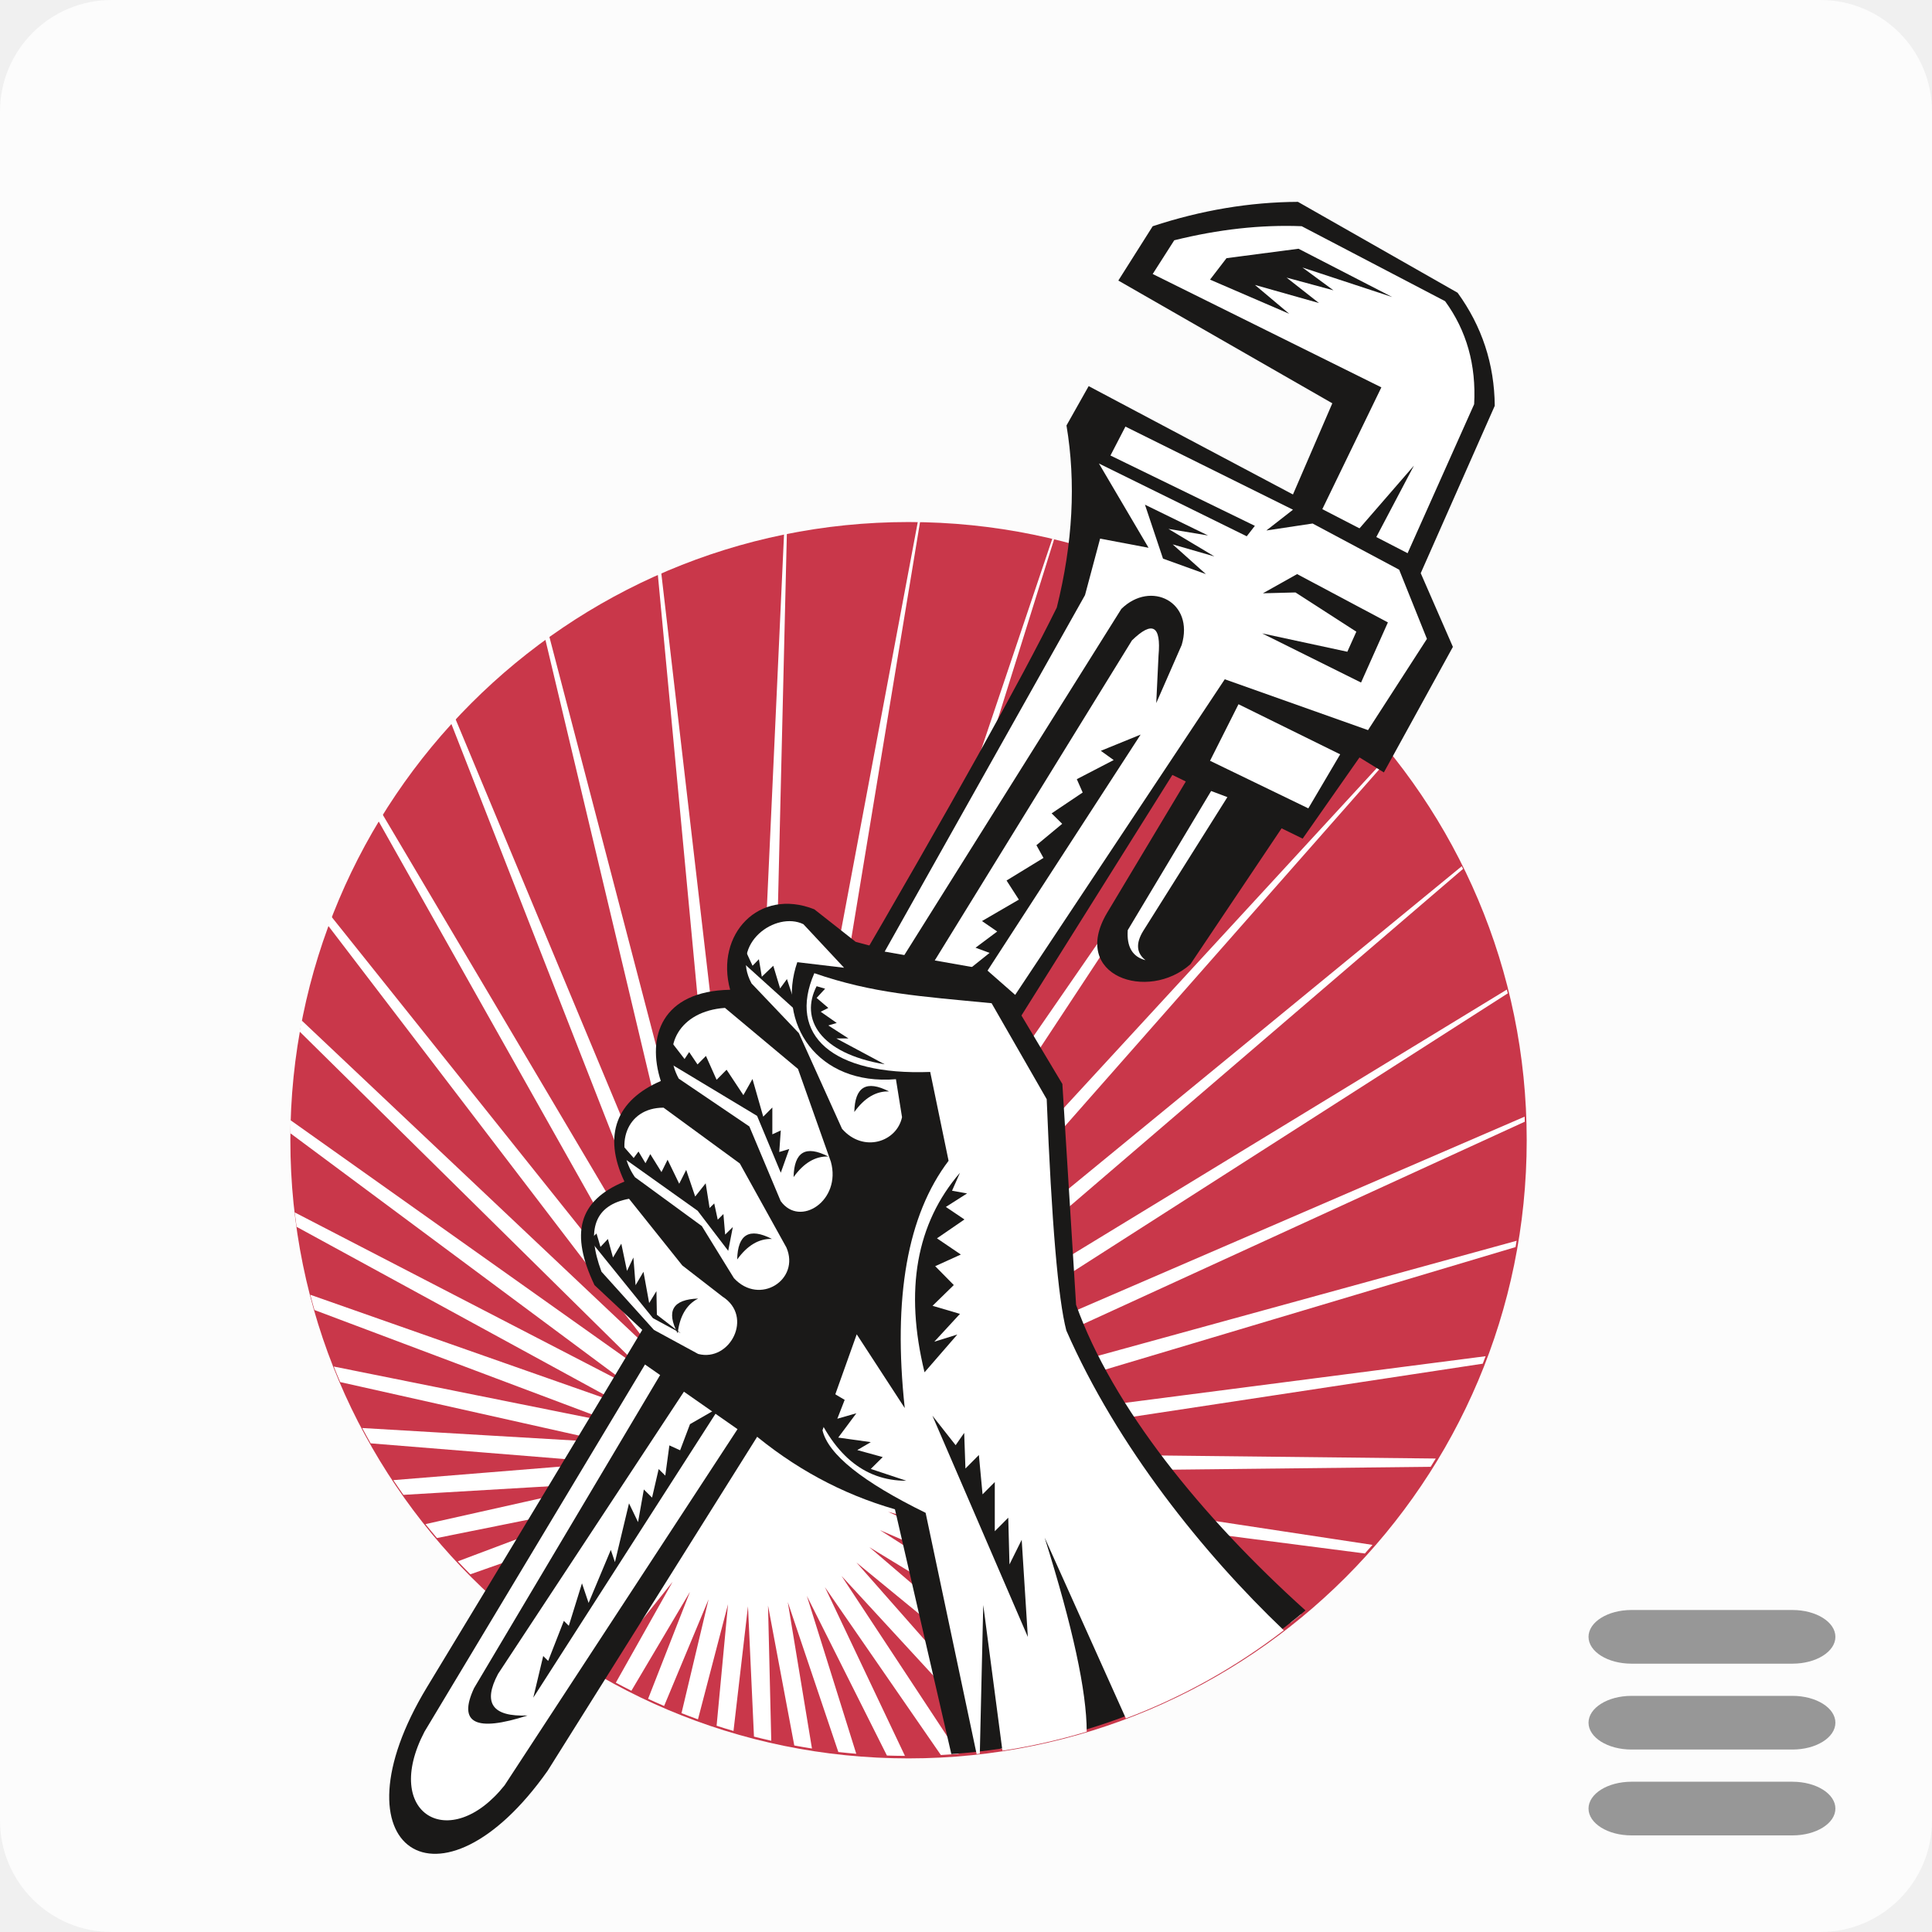
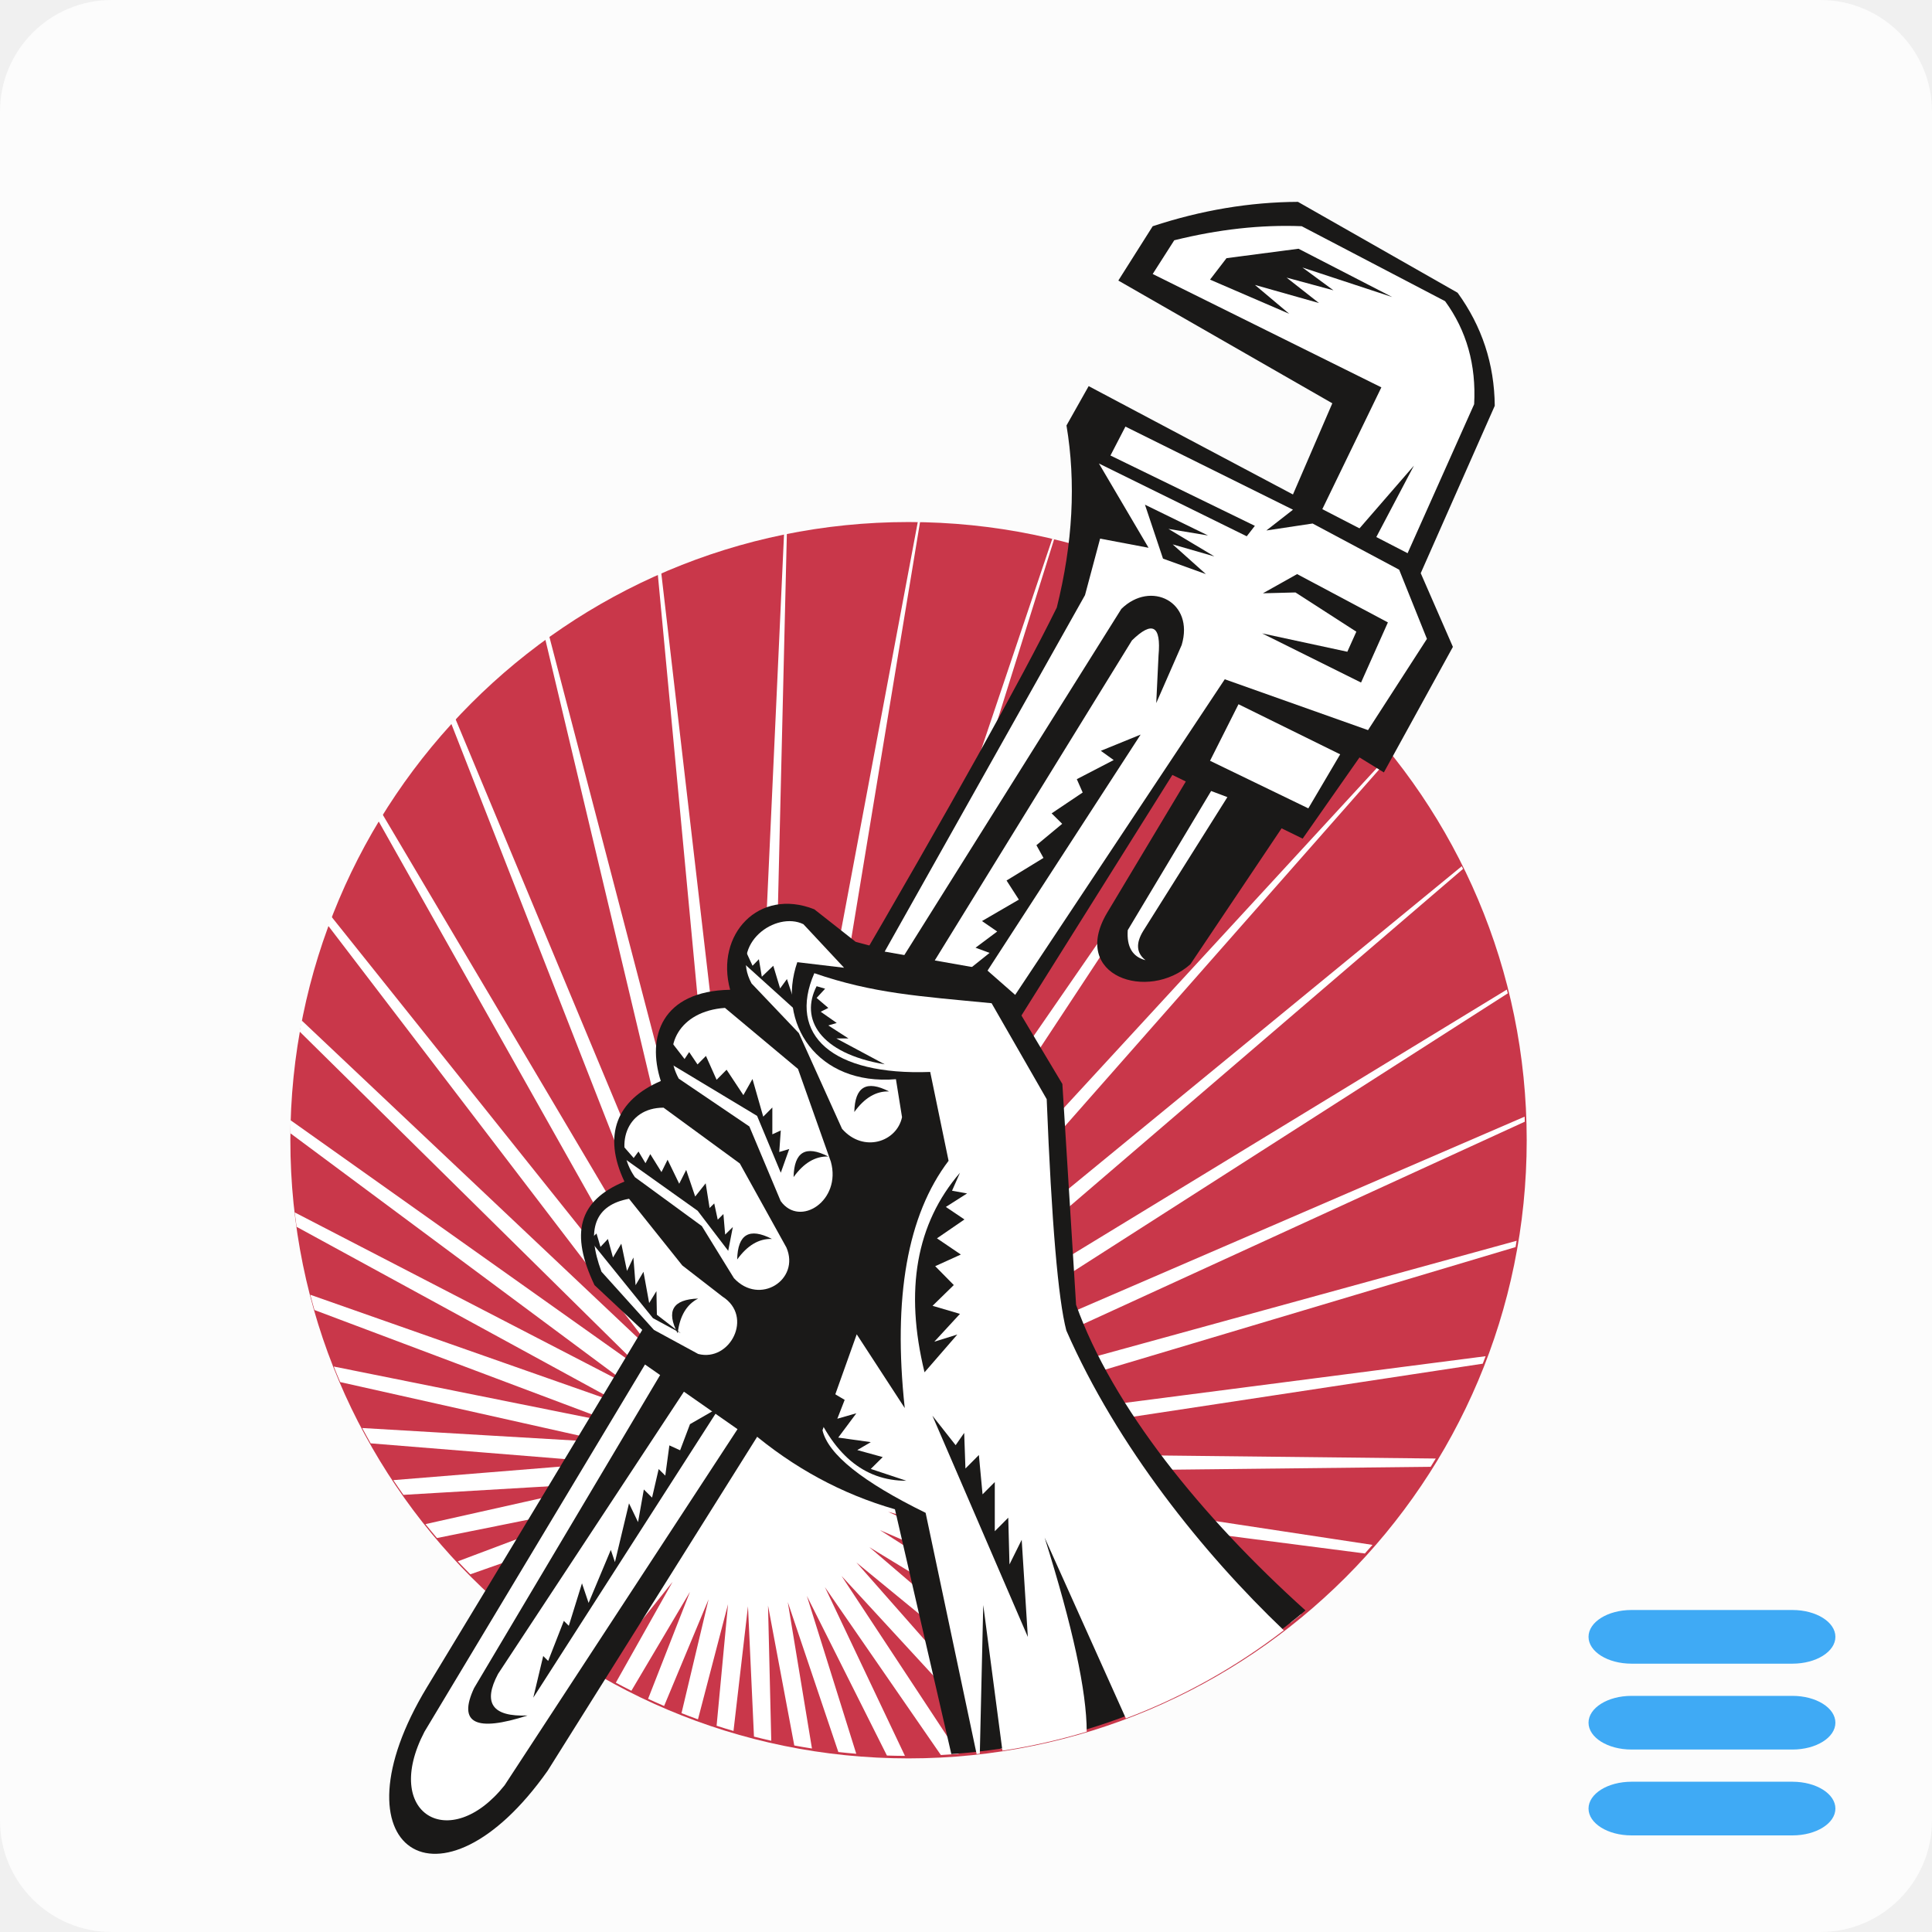
<svg xmlns="http://www.w3.org/2000/svg" width="180px" height="180px" viewBox="0 0 180 180" version="1.1">
  <defs />
  <g id="WireFrame-Storyboard" stroke="none" stroke-width="1" fill="none" fill-rule="evenodd">
    <g id="Landing-Page-v2-iPhone-6+" transform="translate(-14, -69)">
      <g id="plumbing-wrench-v2" transform="translate(14, 69)">
        <rect id="Mask" fill="#FCFCFC" x="0" y="0" width="180" height="180" rx="10.405" />
        <g id="Plumbing-Wrench" transform="translate(27.05202, 18.72832)">
          <path d="M0,87.503 C0,55.694 25.785,29.909 57.594,29.909 C89.403,29.909 115.188,55.694 115.188,87.503 C115.188,119.311 89.403,145.097 57.594,145.097 C25.785,145.097 0,119.311 0,87.503" id="Fill-1" fill="#C9374A" />
          <g id="Group-5">
            <path d="M60.606,144.782 L49.803,129.142 L57.26,144.863 C56.698,144.86 56.138,144.85 55.58,144.831 L48.122,129.961 L52.724,144.667 C52.165,144.62 51.609,144.566 51.054,144.504 L46.345,130.539 L48.596,144.176 C48.045,144.09 47.496,143.997 46.95,143.895 L44.504,130.863 L44.805,143.455 C44.265,143.333 43.728,143.203 43.194,143.067 L42.636,130.929 L41.286,142.542 C40.758,142.388 40.234,142.225 39.712,142.056 L40.777,130.733 L37.976,141.46 C37.462,141.275 36.951,141.082 36.443,140.882 L38.964,130.281 L34.822,140.214 C34.32,139.999 33.823,139.777 33.329,139.548 L37.231,129.581 L31.773,138.797 C31.285,138.552 30.801,138.301 30.322,138.044 L35.612,128.647 L28.785,137.187 C28.312,136.914 27.842,136.634 27.377,136.347 L34.139,127.497 L25.82,135.353 C25.362,135.05 24.908,134.74 24.459,134.424 L32.841,126.152 L22.845,133.247 C22.403,132.913 21.967,132.573 21.535,132.226 L31.742,124.641 L19.832,130.805 C19.411,130.44 18.996,130.069 18.586,129.691 L30.865,122.991 L16.768,127.946 C16.373,127.549 15.984,127.147 15.6,126.739 L30.225,121.235 L13.658,124.566 C13.296,124.14 12.939,123.708 12.589,123.271 L29.837,119.407 L10.536,120.544 C10.215,120.091 9.901,119.634 9.593,119.172 L29.706,117.543 L7.482,115.745 C7.214,115.273 6.952,114.797 6.696,114.317 L29.837,115.679 L4.643,110.036 C4.437,109.557 4.238,109.074 4.044,108.588 L30.225,113.852 L2.243,103.321 C2.107,102.85 1.977,102.375 1.853,101.899 L30.865,112.096 L0.581,95.571 C0.517,95.125 0.459,94.677 0.405,94.228 L31.742,110.446 L0.002,86.857 C0.006,86.452 0.013,86.049 0.025,85.646 L32.841,108.934 L0.864,77.38 C0.925,77.034 0.989,76.69 1.055,76.346 L34.139,107.59 L3.52,67.514 C3.622,67.236 3.727,66.96 3.833,66.684 L35.612,106.44 L8.203,57.755 C8.328,57.548 8.455,57.341 8.582,57.134 L37.231,105.506 L14.98,48.663 L15.375,48.235 L38.964,104.806 L23.748,40.816 L24.118,40.55 L40.777,104.354 L34.234,34.774 L34.554,34.633 L42.636,104.158 L45.995,31.022 L46.258,30.969 L44.504,104.224 L58.46,29.876 L58.671,29.88 L46.345,104.548 L70.992,31.456 L71.163,31.497 L48.122,105.125 L82.911,35.763 L83.06,35.836 L49.803,105.945 L93.579,42.573 L93.719,42.686 L51.352,106.989 L102.459,51.484 L102.594,51.653 L52.741,108.24 L109.135,61.978 L109.257,62.227 L53.943,109.671 L113.339,73.468 L113.425,73.819 L54.933,111.256 L114.994,85.309 L115.009,85.778 L55.693,112.962 L114.248,96.871 L114.147,97.46 L56.208,114.759 L111.358,107.626 C111.27,107.859 111.181,108.091 111.091,108.323 L56.469,116.609 L106.716,117.16 C106.559,117.419 106.4,117.676 106.239,117.932 L56.469,118.478 L100.82,125.206 C100.585,125.475 100.348,125.741 100.108,126.006 L56.208,120.328 L94.183,131.666 C93.867,131.927 93.549,132.185 93.228,132.439 L55.693,122.124 L87.256,136.59 C86.865,136.826 86.472,137.058 86.075,137.285 L54.933,123.831 L80.401,140.132 C79.946,140.329 79.489,140.52 79.028,140.706 L53.943,125.416 L73.868,142.506 C73.364,142.655 72.858,142.797 72.35,142.933 L52.741,126.847 L67.805,143.946 C67.269,144.042 66.731,144.132 66.191,144.213 L51.352,128.098 L62.271,144.669 C61.718,144.715 61.163,144.752 60.606,144.782" id="Fill-2" fill="#FFFFFF" />
            <path d="M93.41,27.341 L74.376,17.246 L72.31,20.912 C73.202,26.226 72.901,31.88 71.407,37.874 C64.771,51.344 45.212,84.873 12.731,138.458 C3.602,153.536 13.97,160.415 23.966,146.256 L82.176,53.469 L94.313,59.405 L99.609,51.841 L101.88,53.236 L108.311,41.54 L105.314,34.673 L112.211,19.079 C112.176,15.191 111.022,11.68 108.749,8.546 L93.875,0.078 C89.386,0.1 84.874,0.857 80.342,2.349 L77.14,7.41 L97.077,18.846 L93.41,27.341" id="Fill-4" fill="#1A1918" />
          </g>
          <path d="M61.582,144.693 L56.327,121.888 C51.379,120.468 46.87,118.025 42.798,114.557 L28.336,101.004 C26.064,96.222 26.803,93.144 31.124,91.357 C29.077,87.027 30.397,83.766 34.514,81.987 C33.19,77.883 34.567,73.604 40.973,73.486 C39.561,68.335 43.641,63.944 48.813,65.988 L52.668,69.02 L66.17,72.633 L71.927,82.263 L73.204,102.837 C76.588,112.323 84.883,122.585 94.576,131.311 C85.538,138.946 74.112,143.834 61.582,144.693" id="Fill-6" fill="#1A1918" />
          <path d="M77.842,141.37 L70.274,124.524 C72.885,132.825 74.192,138.853 74.195,142.606 C71.647,143.374 69.024,143.97 66.34,144.379 L64.555,130.809 L64.235,144.659 L63.937,144.693 L59.186,122.219 C53.309,119.337 50.105,116.772 49.577,114.527 L52.767,105.586 L57.241,112.457 C56.129,102.154 57.49,94.475 61.325,89.42 L59.613,81.142 C50.488,81.488 46.299,77.719 48.817,71.942 C54.303,73.83 58.567,74.083 65.332,74.739 L70.467,83.681 C70.922,95.135 71.532,102.32 72.296,105.234 C77.023,116.016 85.046,126.004 92.555,133.16 C88.117,136.578 83.168,139.36 77.842,141.37" id="Fill-7" fill="#FFFFFF" />
          <path d="M84.35,52.542 L76.081,66.34 C72.623,72.205 79.907,74.646 83.858,71.104 L93.363,56.937 L84.35,52.542" id="Fill-8" fill="#1A1918" />
          <path d="M47.799,67.377 C45.248,66.136 40.929,69.129 42.969,72.898 L47.373,77.524 L51.399,86.442 C53.388,88.708 56.504,87.665 56.988,85.357 L56.42,81.818 C49.078,82.431 45.274,76.56 47.231,70.916 L51.588,71.435 L47.799,67.377" id="Fill-9" fill="#FFFFFF" />
          <path d="M40.491,75.175 C36.266,75.471 34.532,78.772 36.187,81.767 L42.765,86.223 L45.683,93.174 C47.474,95.669 51.363,93.123 50.358,89.508 L47.296,80.864 L40.491,75.175" id="Fill-10" fill="#FFFFFF" />
          <path d="M34.77,84.471 C31.259,84.467 30.096,88.065 32.1,90.944 L38.336,95.504 L41.326,100.353 C43.722,102.946 47.512,100.495 46.217,97.501 L41.877,89.672 L34.77,84.471" id="Fill-11" fill="#FFFFFF" />
          <path d="M31.554,92.959 C28.375,93.544 27.52,95.808 28.987,99.752 L33.874,105.176 L37.997,107.417 C40.963,108.187 43.174,103.933 40.266,102.076 L36.516,99.17 L31.554,92.959" id="Fill-12" fill="#FFFFFF" />
          <path d="M55.371,69.931 L74.035,36.719 L75.443,31.453 L79.956,32.307 L75.334,24.456 L89.103,31.236 L89.861,30.263 L76.406,23.71 L77.802,21.017 L93.412,28.76 L90.932,30.695 L95.241,30.046 L103.305,34.351 L105.892,40.795 L100.404,49.295 L87.057,44.558 L67.53,73.963 L64.838,71.601 L55.371,69.931" id="Fill-13" fill="#FFFFFF" />
          <g id="Group-17" fill="#FFFFFF">
            <path d="M104.091,32.812 L96.145,28.709 L101.646,17.361 L80.342,6.8 L82.35,3.658 C86.476,2.634 90.434,2.197 94.224,2.347 L107.584,9.332 C109.586,12.074 110.489,15.274 110.291,18.932 L104.091,32.812" id="Fill-14" />
            <path d="M33.041,108.398 L12.499,142.605 C8.496,150.267 14.859,154.003 19.957,147.608 L41.661,114.423 L33.041,108.398" id="Fill-16" />
          </g>
          <path d="M34.843,108.721 L17.115,138.551 C15.596,141.82 17.258,142.669 22.1,141.1 C18.819,141.236 17.904,139.943 19.354,137.219 L36.779,110.763 L34.843,108.721" id="Fill-18" fill="#1A1918" />
          <path d="M56.988,70.595 L77.422,38.002 C80.177,35.304 84.242,37.359 83.043,41.363 L80.672,46.777 L80.885,42.351 C81.14,39.551 80.314,39.08 78.409,40.937 L59.803,71.134 L56.988,70.595" id="Fill-19" fill="#1A1918" />
          <path d="M90.534,40.282 L99.754,44.863 L102.255,39.26 L93.798,34.759 L90.61,36.547 L93.645,36.469 L99.315,40.125 L98.475,41.993 L90.534,40.282" id="Fill-20" fill="#1A1918" />
          <path d="M100.848,31.929 L104.68,24.654 L99.426,30.71 L100.848,31.929" id="Fill-21" fill="#1A1918" />
          <path d="M85.786,54.967 L78.018,67.932 C77.908,69.488 78.46,70.42 79.675,70.73 C78.821,70.068 78.75,69.159 79.462,68.001 L87.301,55.538 L85.786,54.967" id="Fill-22" fill="#FFFFFF" />
          <path d="M88.336,46.884 L97.809,51.551 L94.842,56.584 L85.684,52.152 L88.336,46.884" id="Fill-23" fill="#FFFFFF" />
          <path d="M59.817,113.167 L68.709,133.78 L68.137,124.733 L66.999,127.025 L66.885,122.672 L65.63,123.932 L65.63,119.35 L64.49,120.496 L64.148,116.832 L62.896,118.09 L62.779,114.771 L61.983,115.917 L59.817,113.167" id="Fill-24" fill="#1A1918" />
          <path d="M37.992,102.255 C35.628,102.335 34.992,103.413 36.085,105.488 C36.279,103.885 36.914,102.807 37.992,102.255" id="Fill-25" fill="#1A1918" />
          <path d="M44.863,96.7 C42.76,95.622 41.682,96.261 41.629,98.617 C42.576,97.301 43.654,96.662 44.863,96.7" id="Fill-26" fill="#1A1918" />
          <path d="M50.117,89.021 C48.014,87.942 46.936,88.581 46.884,90.938 C47.831,89.622 48.908,88.983 50.117,89.021" id="Fill-27" fill="#1A1918" />
          <path d="M55.775,82.958 C53.672,81.88 52.595,82.519 52.542,84.876 C53.489,83.559 54.567,82.92 55.775,82.958" id="Fill-28" fill="#1A1918" />
          <path d="M27.888,96.786 L33.78,104.08 L36.375,105.488 L34.147,103.763 L34.107,101.564 L33.429,102.672 L32.899,99.76 L32.164,101.01 L31.96,98.431 L31.364,99.681 L30.834,97.142 L30.059,98.431 L29.585,96.706 L28.892,97.442 L28.524,96.192 L27.888,96.786" id="Fill-29" fill="#1A1918" />
          <path d="M30.986,89.12 L37.944,94.074 L40.794,97.809 L41.225,95.588 L40.509,96.296 L40.346,94.382 L39.817,94.905 L39.491,93.392 L39.06,93.818 L38.694,91.517 L37.717,92.748 L36.879,90.27 L36.228,91.558 L35.145,89.321 L34.575,90.472 L33.533,88.798 L33.086,89.643 L32.435,88.557 L31.987,89.16 L30.717,87.705 L30.986,89.12" id="Fill-30" fill="#1A1918" />
          <path d="M35.163,80.227 L43.484,85.236 L45.692,90.534 L46.479,88.322 L45.549,88.6 L45.692,86.594 L44.905,86.954 L44.905,84.454 L44.057,85.308 L43.055,81.8 L42.206,83.302 L40.642,80.936 L39.712,81.873 L38.72,79.651 L37.933,80.443 L37.156,79.291 L36.727,79.939 L35.234,78.005 L35.163,80.227" id="Fill-31" fill="#1A1918" />
          <path d="M41.629,70.465 L47.288,75.58 L46.266,72.489 L45.629,73.36 L44.992,71.249 L43.925,72.271 L43.652,70.639 L43.061,71.249 L42.448,69.921 L41.629,70.465" id="Fill-32" fill="#1A1918" />
          <path d="M62.385,90.534 C58.313,95.271 57.212,101.469 59.085,109.126 L62.139,105.607 L59.996,106.274 L62.385,103.682 L59.832,102.931 L61.811,100.997 L60.078,99.238 L62.468,98.154 L60.243,96.645 L62.804,94.886 L61.072,93.719 L63.05,92.46 L61.647,92.21 L62.385,90.534" id="Fill-33" fill="#1A1918" />
          <path d="M93.928,4.446 L87.22,5.324 L85.684,7.324 L93.064,10.508 L89.868,7.819 L95.835,9.505 L92.817,7.136 L97.186,8.32 L94.292,6.195 L102.659,8.947 L93.928,4.446" id="Fill-34" fill="#1A1918" />
          <path d="M64.274,72.75 L79.217,49.713 L75.509,51.223 L76.707,52.084 L73.272,53.865 L73.819,55.108 L70.926,57.051 L71.91,58.024 L69.509,60.017 L70.165,61.203 L66.726,63.307 L67.873,65.088 L64.438,67.085 L65.855,68.058 L63.837,69.568 L65.145,70.051 L63.455,71.403 L64.274,72.75" id="Fill-35" fill="#1A1918" />
          <path d="M40.013,112.359 L22.633,139.438 L23.558,135.559 L24.02,136.017 L25.479,132.285 L25.942,132.743 L27.169,128.787 L27.786,130.613 L29.856,125.671 L30.241,126.81 L31.551,121.334 L32.394,123.083 L32.933,120.043 L33.699,120.8 L34.315,118.141 L34.931,118.751 L35.312,115.935 L36.313,116.392 L37.233,113.957 L40.013,112.359" id="Fill-36" fill="#1A1918" />
          <path d="M48.5,111.695 C50.453,116.73 53.417,119.241 57.392,119.23 L54.077,118.128 L55.19,117.025 L52.818,116.371 L54.077,115.632 L51.044,115.208 L52.732,112.943 L50.959,113.452 L51.644,111.695 L49.356,110.338 L48.5,111.695" id="Fill-37" fill="#1A1918" />
          <path d="M79.621,28.292 L81.302,33.317 L85.297,34.759 L82.205,31.991 L86.088,33.113 L81.81,30.549 L85.495,31.161 L79.621,28.292" id="Fill-38" fill="#1A1918" />
          <path d="M49.031,73.155 C47.469,76.189 49.289,79.405 55.371,80.43 L50.868,78.02 L51.996,78.02 L50.121,76.811 L50.905,76.579 L49.411,75.533 L50.121,75.177 L49.031,74.247 L49.822,73.387 L49.031,73.155" id="Fill-39" fill="#1A1918" />
        </g>
-         <g id="hamburger-menu" transform="translate(148, 150)" fill="#979797">
+         <g id="hamburger-menu" transform="translate(148, 150)" fill="#3FAAF5">
          <rect id="hamburger" x="0" y="0" width="23" height="5" rx="4" />
          <rect id="hamburger" x="0" y="8" width="23" height="5" rx="4" />
          <rect id="hamburger" x="0" y="16" width="23" height="5" rx="4" />
        </g>
      </g>
    </g>
  </g>
</svg>
